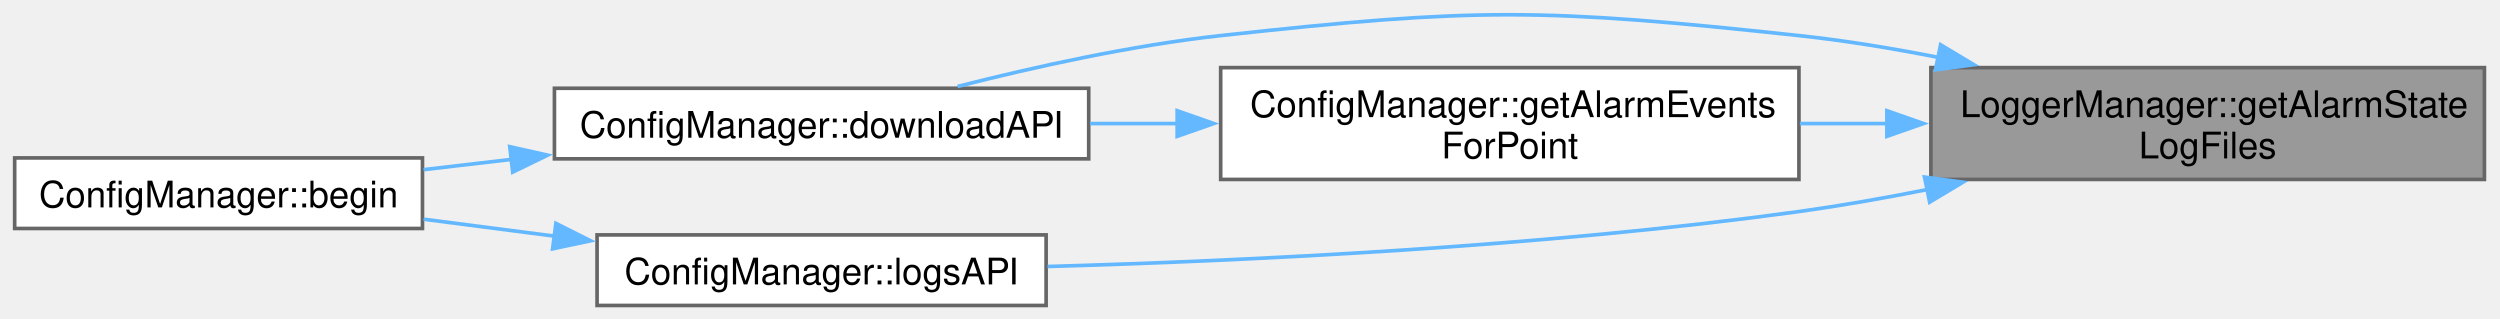
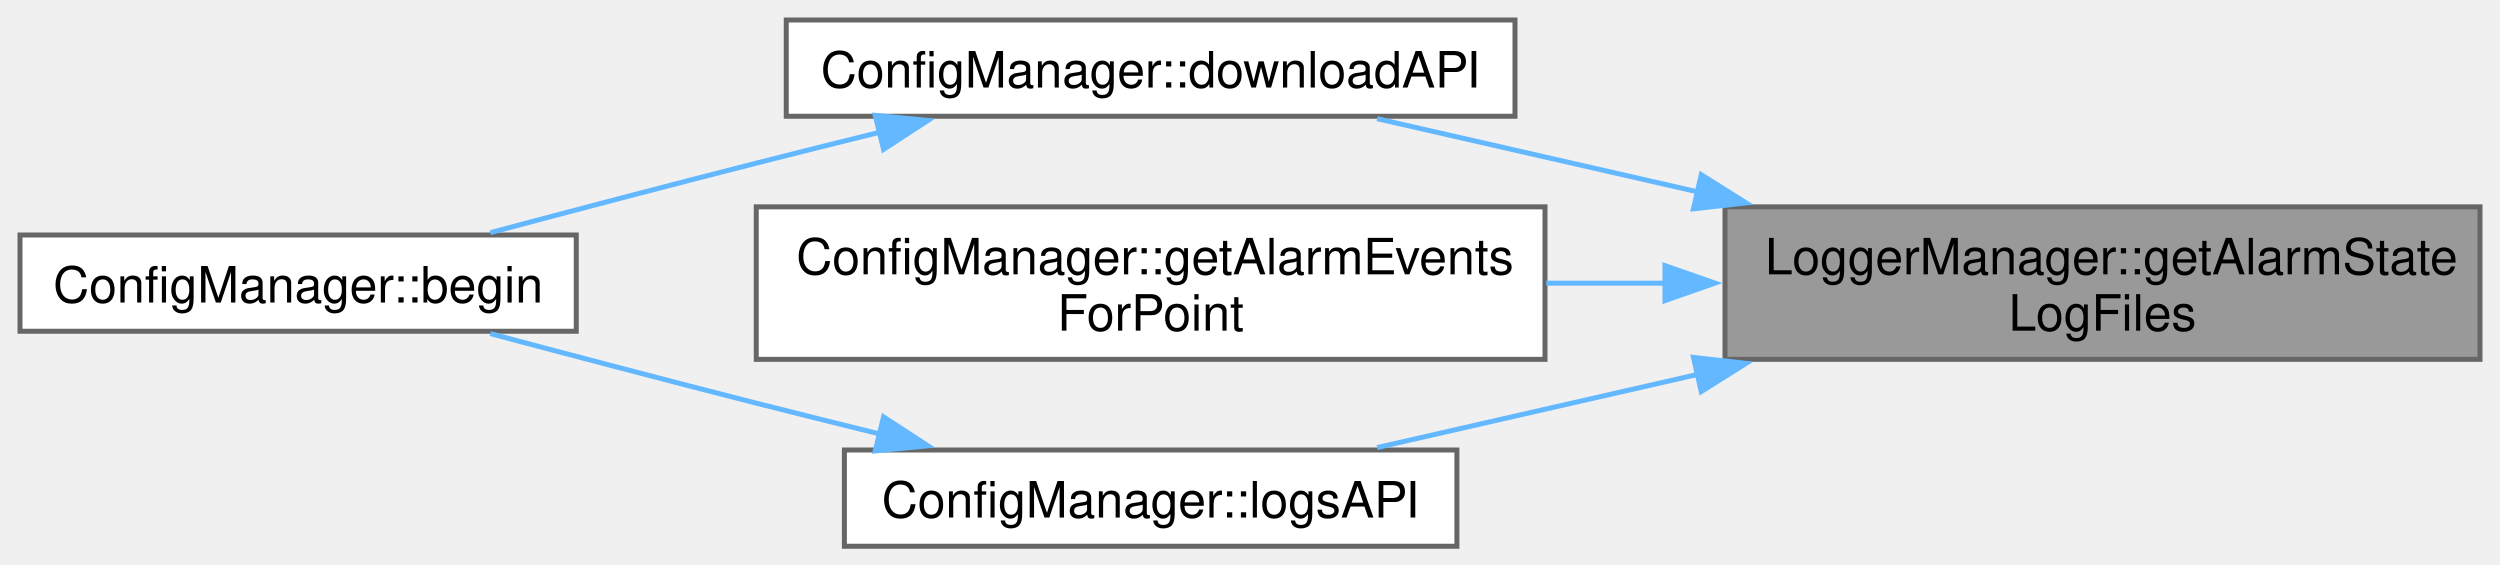
- <svg xmlns="http://www.w3.org/2000/svg" xmlns:xlink="http://www.w3.org/1999/xlink" width="682pt" height="87pt" viewBox="0.00 0.00 682.00 87.00">
-   <g id="graph0" class="graph" transform="scale(1 1) rotate(0) translate(4 83.33)">
+ <svg xmlns="http://www.w3.org/2000/svg" xmlns:xlink="http://www.w3.org/1999/xlink" width="500pt" height="113pt" viewBox="0.00 0.00 500.00 113.00">
+   <g id="graph0" class="graph" transform="scale(1 1) rotate(0) translate(4 109.25)">
    <g id="Node000001" class="node">
      <g id="a_Node000001">
        <a xlink:title=" ">
-           <polygon fill="#999999" stroke="#666666" points="673.75,-64.88 522.75,-64.88 522.75,-34.38 673.75,-34.38 673.75,-64.88" />
-           <text xml:space="preserve" text-anchor="start" x="530.75" y="-51.38" font-family="Helvetica,sans-Serif" font-size="10.00">LoggerManager::getAlarmState</text>
-           <text xml:space="preserve" text-anchor="middle" x="598.25" y="-40.12" font-family="Helvetica,sans-Serif" font-size="10.00">LogFiles</text>
+           <polygon fill="#999999" stroke="#666666" points="492,-67.88 341,-67.88 341,-37.38 492,-37.38 492,-67.88" />
+           <text xml:space="preserve" text-anchor="start" x="349" y="-54.38" font-family="Helvetica,sans-Serif" font-size="10.00">LoggerManager::getAlarmState</text>
+           <text xml:space="preserve" text-anchor="middle" x="416.5" y="-43.12" font-family="Helvetica,sans-Serif" font-size="10.00">LogFiles</text>
        </a>
      </g>
    </g>
    <g id="Node000002" class="node">
      <g id="a_Node000002">
        <a xlink:href="class_config_manager.html#a3b28982c79587a287c8ddf0acf47f71d" target="_top" xlink:title="Setup file download API endpoints.">
-           <polygon fill="white" stroke="#666666" points="293,-59.25 147.25,-59.25 147.25,-40 293,-40 293,-59.25" />
-           <text xml:space="preserve" text-anchor="middle" x="220.12" y="-45.75" font-family="Helvetica,sans-Serif" font-size="10.00">ConfigManager::downloadAPI</text>
+           <polygon fill="white" stroke="#666666" points="299,-105.25 153.25,-105.25 153.25,-86 299,-86 299,-105.25" />
+           <text xml:space="preserve" text-anchor="middle" x="226.12" y="-91.75" font-family="Helvetica,sans-Serif" font-size="10.00">ConfigManager::downloadAPI</text>
        </a>
      </g>
    </g>
    <g id="edge1_Node000001_Node000002" class="edge">
      <g id="a_edge1_Node000001_Node000002">
        <a xlink:title=" ">
-           <path fill="none" stroke="#63b8ff" d="M524.98,-67.63C512.32,-70.13 499.2,-72.29 486.75,-73.62 417.04,-81.11 398.69,-81.28 329,-73.62 304.78,-70.96 278.04,-65.04 257.24,-59.74" />
-           <polygon fill="#63b8ff" stroke="#63b8ff" points="525.4,-71.12 534.49,-65.68 523.99,-64.27 525.4,-71.12" />
+           <path fill="none" stroke="#63b8ff" d="M335.66,-70.85C313.67,-75.87 290.61,-81.13 271.43,-85.51" />
+           <polygon fill="#63b8ff" stroke="#63b8ff" points="336.25,-74.31 345.22,-68.67 334.69,-67.48 336.25,-74.31" />
        </a>
      </g>
    </g>
    <g id="Node000004" class="node">
      <g id="a_Node000004">
        <a xlink:href="class_config_manager.html#aa425fe77d9c00f404f1c02327263f516" target="_top" xlink:title="Get alarm events for a specific point within date range.">
-           <polygon fill="white" stroke="#666666" points="486.75,-64.88 329,-64.88 329,-34.38 486.75,-34.38 486.75,-64.88" />
-           <text xml:space="preserve" text-anchor="start" x="337" y="-51.38" font-family="Helvetica,sans-Serif" font-size="10.00">ConfigManager::getAlarmEvents</text>
-           <text xml:space="preserve" text-anchor="middle" x="407.88" y="-40.12" font-family="Helvetica,sans-Serif" font-size="10.00">ForPoint</text>
+           <polygon fill="white" stroke="#666666" points="305,-67.88 147.25,-67.88 147.25,-37.38 305,-37.38 305,-67.88" />
+           <text xml:space="preserve" text-anchor="start" x="155.25" y="-54.38" font-family="Helvetica,sans-Serif" font-size="10.00">ConfigManager::getAlarmEvents</text>
+           <text xml:space="preserve" text-anchor="middle" x="226.12" y="-43.12" font-family="Helvetica,sans-Serif" font-size="10.00">ForPoint</text>
        </a>
      </g>
    </g>
    <g id="edge3_Node000001_Node000004" class="edge">
      <g id="a_edge3_Node000001_Node000004">
        <a xlink:title=" ">
-           <path fill="none" stroke="#63b8ff" d="M511.02,-49.62C503.01,-49.62 494.93,-49.62 487,-49.62" />
-           <polygon fill="#63b8ff" stroke="#63b8ff" points="510.74,-53.13 520.74,-49.63 510.74,-46.13 510.74,-53.13" />
+           <path fill="none" stroke="#63b8ff" d="M329.27,-52.62C321.26,-52.62 313.18,-52.62 305.25,-52.62" />
+           <polygon fill="#63b8ff" stroke="#63b8ff" points="328.99,-56.13 338.99,-52.63 328.99,-49.13 328.99,-56.13" />
        </a>
      </g>
    </g>
    <g id="Node000005" class="node">
      <g id="a_Node000005">
        <a xlink:href="class_config_manager.html#a9e977107b4795fcbce0482711ff1ce7a" target="_top" xlink:title="Setup logging API endpoints.">
-           <polygon fill="white" stroke="#666666" points="281.38,-19.25 158.88,-19.25 158.88,0 281.38,0 281.38,-19.25" />
-           <text xml:space="preserve" text-anchor="middle" x="220.12" y="-5.75" font-family="Helvetica,sans-Serif" font-size="10.00">ConfigManager::logsAPI</text>
+           <polygon fill="white" stroke="#666666" points="287.38,-19.25 164.88,-19.25 164.88,0 287.38,0 287.38,-19.25" />
+           <text xml:space="preserve" text-anchor="middle" x="226.12" y="-5.75" font-family="Helvetica,sans-Serif" font-size="10.00">ConfigManager::logsAPI</text>
        </a>
      </g>
    </g>
-     <g id="edge5_Node000001_Node000005" class="edge">
-       <g id="a_edge5_Node000001_Node000005">
+     <g id="edge4_Node000001_Node000005" class="edge">
+       <g id="a_edge4_Node000001_Node000005">
        <a xlink:title=" ">
-           <path fill="none" stroke="#63b8ff" d="M521.88,-31.64C510.17,-29.32 498.17,-27.2 486.75,-25.62 416.84,-15.99 335.79,-12.15 281.78,-10.63" />
-           <polygon fill="#63b8ff" stroke="#63b8ff" points="521,-35.03 531.5,-33.62 522.41,-28.18 521,-35.03" />
+           <path fill="none" stroke="#63b8ff" d="M335.66,-34.4C313.67,-29.38 290.61,-24.12 271.43,-19.74" />
+           <polygon fill="#63b8ff" stroke="#63b8ff" points="334.69,-37.77 345.22,-36.58 336.25,-30.94 334.69,-37.77" />
        </a>
      </g>
    </g>
    <g id="Node000003" class="node">
      <g id="a_Node000003">
        <a xlink:href="class_config_manager.html#a0497343220fc493f5cf9574922508908" target="_top" xlink:title="Initialize the configuration system.">
-           <polygon fill="white" stroke="#666666" points="111.25,-40.25 0,-40.25 0,-21 111.25,-21 111.25,-40.25" />
-           <text xml:space="preserve" text-anchor="middle" x="55.62" y="-26.75" font-family="Helvetica,sans-Serif" font-size="10.00">ConfigManager::begin</text>
+           <polygon fill="white" stroke="#666666" points="111.25,-62.25 0,-62.25 0,-43 111.25,-43 111.25,-62.25" />
+           <text xml:space="preserve" text-anchor="middle" x="55.62" y="-48.75" font-family="Helvetica,sans-Serif" font-size="10.00">ConfigManager::begin</text>
        </a>
      </g>
    </g>
    <g id="edge2_Node000002_Node000003" class="edge">
      <g id="a_edge2_Node000002_Node000003">
        <a xlink:title=" ">
-           <path fill="none" stroke="#63b8ff" d="M135.73,-39.87C127.53,-38.92 119.36,-37.96 111.55,-37.05" />
-           <polygon fill="#63b8ff" stroke="#63b8ff" points="135.06,-43.32 145.4,-41 135.87,-36.37 135.06,-43.32" />
+           <path fill="none" stroke="#63b8ff" d="M171.94,-82.8C163.67,-80.76 155.22,-78.65 147.25,-76.62 129.74,-72.17 110.38,-67.07 94.06,-62.72" />
+           <polygon fill="#63b8ff" stroke="#63b8ff" points="171.04,-86.18 181.59,-85.16 172.71,-79.38 171.04,-86.18" />
        </a>
      </g>
    </g>
-     <g id="edge4_Node000004_Node000002" class="edge">
-       <g id="a_edge4_Node000004_Node000002">
+     <g id="edge5_Node000005_Node000003" class="edge">
+       <g id="a_edge5_Node000005_Node000003">
        <a xlink:title=" ">
-           <path fill="none" stroke="#63b8ff" d="M317.32,-49.62C309.29,-49.62 301.22,-49.62 293.35,-49.62" />
-           <polygon fill="#63b8ff" stroke="#63b8ff" points="317.13,-53.13 327.13,-49.63 317.13,-46.13 317.13,-53.13" />
-         </a>
-       </g>
-     </g>
-     <g id="edge6_Node000005_Node000003" class="edge">
-       <g id="a_edge6_Node000005_Node000003">
-         <a xlink:title=" ">
-           <path fill="none" stroke="#63b8ff" d="M147.25,-18.91C135.27,-20.46 123.02,-22.04 111.55,-23.53" />
-           <polygon fill="#63b8ff" stroke="#63b8ff" points="147.65,-22.39 157.11,-17.64 146.75,-15.45 147.65,-22.39" />
+           <path fill="none" stroke="#63b8ff" d="M171.94,-22.45C163.67,-24.49 155.22,-26.6 147.25,-28.62 129.74,-33.08 110.38,-38.18 94.06,-42.53" />
+           <polygon fill="#63b8ff" stroke="#63b8ff" points="172.71,-25.87 181.59,-20.09 171.04,-19.07 172.71,-25.87" />
        </a>
      </g>
    </g>
  </g>
</svg>
